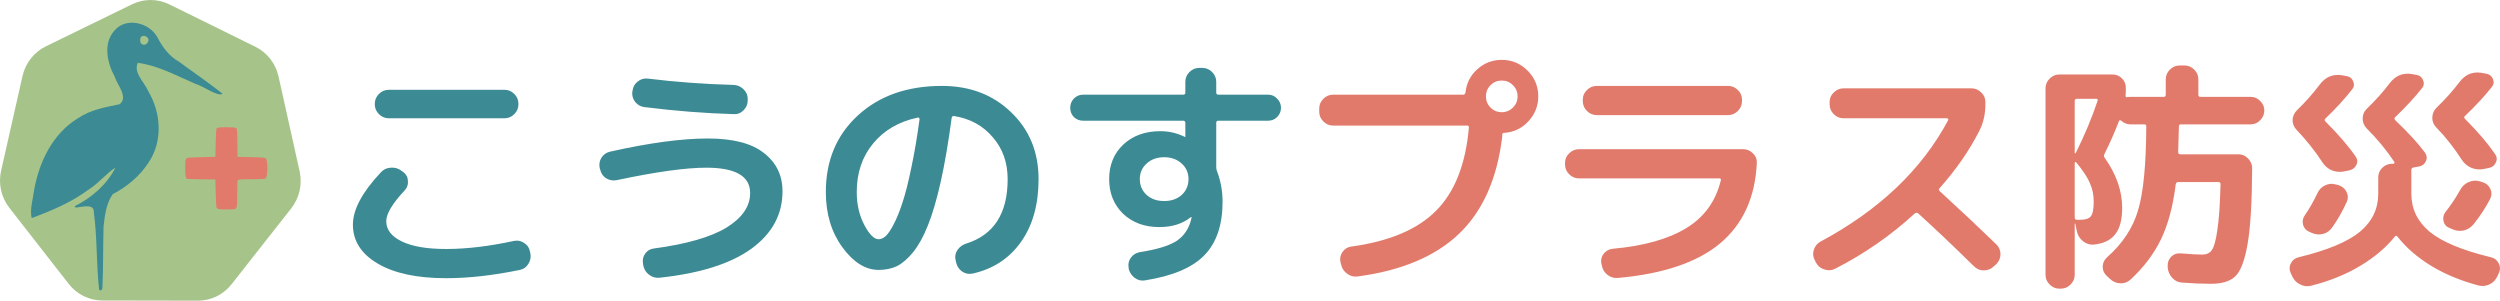
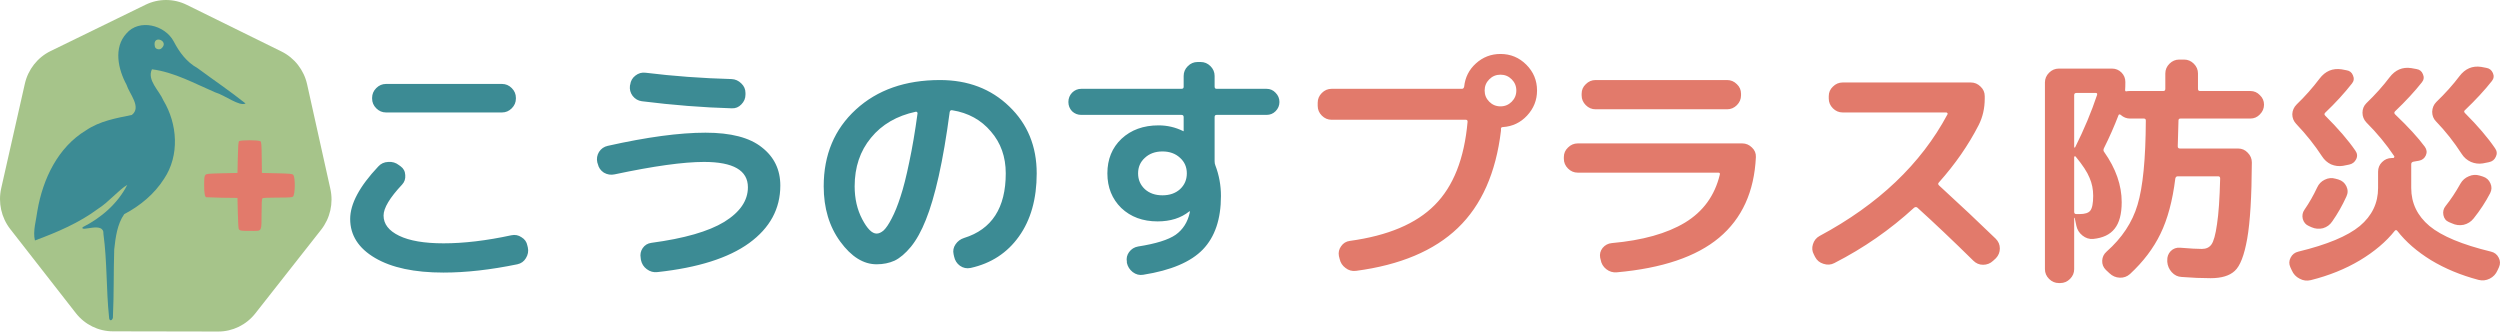
- <svg xmlns="http://www.w3.org/2000/svg" version="1.1" id="svg1" width="1699.108" height="204.359" viewBox="0 0 1699.108 204.359">
+ <svg xmlns="http://www.w3.org/2000/svg" version="1.1" id="svg1" width="1541.025" height="204.359" viewBox="0 0 1541.025 204.359">
  <defs id="defs1">
    <rect x="274.578" y="1738.155" width="1735.636" height="302.288" id="rect3746" />
    <rect x="641.249" y="1781.248" width="689.343" height="206.625" id="rect3745" />
    <rect x="236.792" y="1647.469" width="1113.427" height="347.631" id="rect3744" />
    <rect x="166.258" y="1692.812" width="1869.146" height="261.983" id="rect3743" />
    <rect x="-418.165" y="1718.002" width="665.033" height="272.059" id="rect3742" />
  </defs>
  <path id="path3741" style="fill:#a6c48a;fill-opacity:1" transform="matrix(0.08832203,0,0,0.0899043,82.63157,86.8954)" d="M -406.525,1180.008 -863.708,604.523 a 331.153,331.153 77.25 0 1 -63.423,-280.278 l 164.883,-716.25 a 331.153,331.153 128.678 0 1 179.587,-224.336 L 80.129,-934.005 a 331.153,331.153 0.107 0 1 287.363,0.535 l 661.602,320.13 a 331.153,331.153 51.535 0 1 178.75,225.003 l 162.214,716.859 a 331.153,331.153 102.964 0 1 -64.466,280.04 L 846.269,1182.341 a 331.153,331.153 154.392 0 1 -259.138,124.2 l -734.982,-1.369 a 331.153,331.153 25.821 0 1 -258.673,-125.165 z" />
  <g id="g1" transform="translate(-124.1837,-918.0567)">
    <path style="fill:#3c8b94;fill-opacity:1;stroke-width:0.284" d="m 191.399,1113.478 c -1.778,-17 -1.147,-34.217 -3.458,-51.171 0.549,-8.169 -14.395,-0.857 -12.853,-4.174 11.411,-5.728 21.752,-14.65 27.546,-26.138 -5.293,3.124 -11.576,10.745 -17.948,14.723 -11.739,8.748 -25.333,14.508 -38.972,19.569 -1.408,-5.759 0.813,-12.522 1.563,-18.554 3.359,-19.369 12.582,-38.886 29.95,-49.347 8.386,-5.716 18.509,-7.496 28.219,-9.477 6.188,-4.801 -1.575,-13.082 -3.271,-18.623 -5.154,-9.471 -8.155,-22.765 -0.096,-31.571 7.943,-9.324 23.808,-5.251 29.184,4.859 3.462,6.685 7.971,12.772 14.692,16.491 9.847,7.278 20.033,14.149 29.602,21.774 -3.774,2.028 -12.962,-5.23 -18.619,-6.816 -12.723,-5.428 -25.249,-12.469 -39.092,-14.254 -3.215,6.684 4.541,13.115 7.031,19.146 8.743,14.498 10.117,33.978 0.414,48.38 -5.944,9.368 -14.777,16.659 -24.533,21.769 -4.323,6.144 -5.347,14.314 -6.165,21.699 -0.448,13.741 -0.142,27.54 -0.788,41.241 0.289,2.473 -2.422,3.824 -2.405,0.473 z m 32.067,-165.393 c 5.784,-4.664 -5.479,-9.216 -3.849,-1.494 0.229,1.721 2.513,2.315 3.849,1.494 z" id="path3739" />
    <path style="color:#000000;font-style:normal;font-variant:normal;font-weight:normal;font-stretch:normal;font-size:medium;line-height:normal;font-family:sans-serif;font-variant-ligatures:normal;font-variant-position:normal;font-variant-caps:normal;font-variant-numeric:normal;font-variant-alternates:normal;font-variant-east-asian:normal;font-feature-settings:normal;font-variation-settings:normal;text-indent:0;text-align:start;text-decoration-line:none;text-decoration-style:solid;text-decoration-color:#000000;letter-spacing:normal;word-spacing:normal;text-transform:none;writing-mode:lr-tb;direction:ltr;text-orientation:mixed;dominant-baseline:auto;baseline-shift:baseline;text-anchor:start;white-space:normal;shape-padding:0;shape-margin:0;inline-size:0;clip-rule:nonzero;display:inline;overflow:visible;visibility:visible;isolation:auto;mix-blend-mode:normal;color-interpolation:sRGB;color-interpolation-filters:linearRGB;solid-color:#000000;solid-opacity:1;vector-effect:none;fill:#e27a6b;fill-opacity:1;fill-rule:nonzero;stroke:none;stroke-width:0.168;stroke-linecap:butt;stroke-linejoin:miter;stroke-miterlimit:4;stroke-dasharray:none;stroke-dashoffset:0;stroke-opacity:1;-inkscape-stroke:none;color-rendering:auto;image-rendering:auto;shape-rendering:auto;text-rendering:auto;enable-background:accumulate;stop-color:#000000" d="m 272.602,1060.159 c -0.492,-0.106 -1.057,-0.532 -1.254,-0.946 -0.197,-0.414 -0.453,-4.892 -0.569,-9.951 l -0.211,-9.199 -9.493,-0.115 -9.724,-0.307 c -0.806,-0.025 -1.375,-2.576 -1.332,-7.464 0.042,-4.722 0.162,-5.676 0.795,-6.325 0.659,-0.675 1.856,-0.789 10.249,-0.978 l 9.503,-0.214 0.209,-9.499 c 0.154,-6.994 0.353,-9.646 0.754,-10.055 0.791,-0.806 12.236,-0.785 13.189,0.025 0.588,0.499 0.699,1.903 0.796,10.055 l 0.112,9.474 9.294,0.214 c 7.968,0.183 9.395,0.317 9.997,0.933 1.363,1.396 1.276,11.986 -0.111,13.404 -0.513,0.525 -2.192,0.638 -9.505,0.638 -6.35,0 -9.024,0.146 -9.383,0.513 -0.358,0.366 -0.502,3.062 -0.502,9.413 0,10.915 0.148,10.608 -5.125,10.617 -1.898,0 -3.902,-0.107 -4.362,-0.015 -1.107,-0.012 -2.23,-0.047 -3.331,-0.218 z" id="path3740-5" />
    <text xml:space="preserve" id="text3742" style="text-align:start;writing-mode:lr-tb;direction:ltr;white-space:pre;shape-inside:url(#rect3742);display:inline;fill:#88b763;fill-opacity:1" />
    <text xml:space="preserve" id="text3743" style="text-align:start;writing-mode:lr-tb;direction:ltr;white-space:pre;shape-inside:url(#rect3743);display:inline;fill:#88b763;fill-opacity:1" />
    <text xml:space="preserve" id="text3744" style="text-align:start;writing-mode:lr-tb;direction:ltr;white-space:pre;shape-inside:url(#rect3744);display:inline;fill:#88b763;fill-opacity:1" />
    <text xml:space="preserve" id="text3745" style="text-align:start;writing-mode:lr-tb;direction:ltr;white-space:pre;shape-inside:url(#rect3745);display:inline;fill:#88b763;fill-opacity:1" />
-     <g id="text3746" style="font-weight:bold;font-size:160px;font-family:'Rounded Mplus 1c Bold';-inkscape-font-specification:'Rounded Mplus 1c Bold, Bold';white-space:pre;fill:#d94c48" transform="matrix(1.033906,0,0,1.033906,60.2963,-860.6766)" aria-label="こうのすプラス防災">
+     <g id="text3746" style="font-weight:bold;font-size:160px;font-family:'Rounded Mplus 1c Bold';-inkscape-font-specification:'Rounded Mplus 1c Bold, Bold';white-space:pre;fill:#d94c48" transform="matrix(0.9389055,0,0,0.9389055,64.20531,-700.921)" aria-label="こうのすプラス防災">
      <path style="fill:#3c8b94" d="m 317.298,1779.434 h 76.16 q 3.68,0 6.4,2.72 2.72,2.72 2.72,6.4 v 0.48 q 0,3.68 -2.72,6.4 -2.72,2.72 -6.4,2.72 h -76.16 q -3.68,0 -6.4,-2.72 -2.72,-2.72 -2.72,-6.4 v -0.48 q 0,-3.68 2.72,-6.4 2.72,-2.72 6.4,-2.72 z m 37.76,123.84 q -28.64,0 -44.96,-9.6 -16.32,-9.6 -16.32,-25.6 0,-14.88 18.4,-34.4 2.56,-2.88 6.56,-3.04 4,-0.32 7.04,2.08 l 1.12,0.8 q 2.88,2.08 3.04,5.76 0.32,3.68 -2.08,6.24 -12.16,12.96 -12.16,20.32 0,8.32 10.24,13.28 10.24,4.96 29.12,4.96 20,0 44.48,-5.28 3.68,-0.8 6.72,1.28 3.2,1.92 3.84,5.44 l 0.32,1.28 q 0.8,3.68 -1.28,7.04 -1.92,3.2 -5.6,4 -26.4,5.44 -48.48,5.44 z m 101.28,-71.36 -0.32,-0.96 q -0.8,-3.68 1.12,-6.88 2.08,-3.2 5.76,-4 38.56,-8.64 64.16,-8.64 24.96,0 36.96,9.6 12.16,9.44 12.16,25.12 0,22.88 -20.48,37.76 -20.32,14.72 -60.16,19.04 -3.84,0.48 -7.04,-1.92 -3.04,-2.24 -3.84,-6.08 l -0.16,-1.28 q -0.64,-3.52 1.28,-6.4 2.08,-3.04 5.76,-3.52 32.32,-4.32 47.84,-13.76 15.52,-9.6 15.52,-22.72 0,-16.64 -28.8,-16.64 -20.32,0 -58.72,8.16 -3.68,0.8 -7.04,-1.12 -3.2,-2.08 -4,-5.76 z m 31.36,-59.84 q 27.36,3.36 56.48,4.16 3.68,0.16 6.4,2.88 2.72,2.56 2.72,6.24 v 1.12 q 0,3.68 -2.72,6.4 -2.56,2.72 -6.24,2.56 -28.32,-0.8 -59.04,-4.64 -3.68,-0.48 -6.08,-3.52 -2.24,-3.04 -1.76,-6.72 l 0.16,-0.64 q 0.48,-3.68 3.36,-5.92 3.04,-2.4 6.72,-1.92 z m 177.44,25.6 q -18.72,4 -29.44,17.12 -10.72,12.96 -10.72,31.84 0,12.16 4.96,21.6 4.96,9.44 9.44,9.44 2.24,0 4.64,-2.08 2.4,-2.24 5.28,-7.84 3.04,-5.76 5.76,-14.24 2.88,-8.64 5.76,-22.72 3.04,-14.24 5.44,-32 0.16,-0.48 -0.32,-0.8 -0.32,-0.48 -0.8,-0.32 z m -25.76,100.16 q -12.96,0 -23.84,-14.88 -10.88,-14.88 -10.88,-36.32 0,-31.04 21.12,-50.4 21.12,-19.36 55.2,-19.36 27.52,0 45.44,17.28 18.08,17.28 18.08,44 0,25.12 -11.68,41.44 -11.52,16.16 -31.68,20.64 -3.84,0.8 -7.04,-1.44 -3.04,-2.24 -3.84,-6.08 l -0.32,-1.44 q -0.8,-3.52 1.28,-6.56 2.08,-3.04 5.6,-4.16 27.36,-8.48 27.36,-42.4 0,-16.32 -9.76,-27.52 -9.6,-11.36 -25.28,-13.92 -1.44,-0.32 -1.76,1.12 -3.2,24.16 -7.2,42.08 -4,17.76 -8.48,28.8 -4.32,10.88 -9.76,17.6 -5.44,6.56 -10.72,9.12 -5.28,2.4 -11.84,2.4 z m 199.2,-49.28 q 4.48,-4.16 4.48,-10.4 0,-6.24 -4.48,-10.24 -4.48,-4.16 -11.52,-4.16 -7.04,0 -11.52,4.16 -4.48,4 -4.48,10.24 0,6.24 4.48,10.4 4.48,4 11.52,4 7.04,0 11.52,-4 z m -64.8,-48.8 q -3.52,0 -6.08,-2.4 -2.4,-2.56 -2.4,-6.08 0,-3.52 2.4,-6.08 2.56,-2.56 6.08,-2.56 h 65.76 q 1.44,0 1.44,-1.28 v -7.2 q 0,-3.68 2.72,-6.4 2.72,-2.72 6.4,-2.72 h 2.08 q 3.68,0 6.4,2.72 2.72,2.72 2.72,6.4 v 7.04 q 0,1.44 1.28,1.44 h 32.8 q 3.52,0 5.92,2.56 2.56,2.56 2.56,6.08 0,3.52 -2.56,6.08 -2.4,2.4 -5.92,2.4 h -32.8 q -1.28,0 -1.28,1.44 v 28.96 q 0,1.6 0.48,2.72 3.68,9.6 3.68,20.16 0,22.72 -11.84,35.04 -11.84,12.32 -39.2,16.64 -3.68,0.64 -6.88,-1.76 -3.04,-2.4 -3.84,-6.08 v -0.64 q -0.64,-3.52 1.44,-6.4 2.24,-3.04 5.92,-3.68 17.44,-2.72 24.64,-7.68 7.2,-5.12 9.28,-14.56 0,-0.16 0,-0.32 0.16,-0.16 0.16,-0.32 v -0.16 h -0.48 q -8.16,6.56 -20.8,6.56 -14.56,0 -23.84,-8.8 -9.12,-8.96 -9.12,-22.72 0,-13.92 9.28,-22.72 9.44,-8.8 24.32,-8.8 8.48,0 16,3.68 0.16,0 0.16,0.16 0,0 0.16,0 0.16,0 0.16,-0.16 v -9.12 q 0,-1.44 -1.44,-1.44 z" id="path2" />
      <path style="fill:#e27a6b" d="m 1041.618,1791.114 q 3.04,3.04 7.36,3.04 4.32,0 7.36,-3.04 3.04,-3.04 3.04,-7.36 0,-4.32 -3.04,-7.36 -3.04,-3.04 -7.36,-3.04 -4.32,0 -7.36,3.04 -3.04,3.04 -3.04,7.36 0,4.32 3.04,7.36 z m 7.36,-31.36 q 9.92,0 16.96,7.04 7.04,7.04 7.04,16.96 0,9.44 -6.56,16.48 -6.4,6.88 -15.84,7.52 -1.28,0 -1.28,1.12 v 1.28 q -4.96,41.44 -28.32,63.84 -23.36,22.4 -66.88,28.16 -3.84,0.48 -6.88,-1.92 -3.04,-2.24 -3.84,-5.92 l -0.48,-1.92 q -0.64,-3.52 1.44,-6.4 2.08,-3.04 5.76,-3.52 37.44,-5.12 55.68,-23.52 18.4,-18.4 21.6,-54.72 0,-1.28 -1.12,-1.28 h -88.16 q -3.68,0 -6.4,-2.72 -2.72,-2.72 -2.72,-6.4 v -2.08 q 0,-3.68 2.72,-6.4 2.72,-2.72 6.4,-2.72 h 85.6 q 1.12,0 1.44,-1.44 0.96,-9.12 7.68,-15.2 6.88,-6.24 16.16,-6.24 z m 50.72,77.92 q -3.68,0 -6.4,-2.72 -2.72,-2.72 -2.72,-6.4 v -1.12 q 0,-3.68 2.72,-6.24 2.72,-2.72 6.4,-2.72 h 108 q 3.68,0 6.4,2.72 2.72,2.56 2.56,6.24 -1.6,34.08 -24.16,52.96 -22.4,18.72 -67.2,22.72 -3.84,0.32 -6.88,-2.08 -3.04,-2.4 -3.68,-6.24 l -0.32,-1.28 q -0.64,-3.52 1.6,-6.4 2.4,-2.88 6.08,-3.2 30.24,-2.72 48,-13.44 17.92,-10.88 22.88,-31.52 0.32,-1.28 -0.96,-1.28 z m 11.68,-60.8 h 86.4 q 3.68,0 6.4,2.72 2.72,2.56 2.72,6.24 v 1.12 q 0,3.68 -2.72,6.4 -2.72,2.72 -6.4,2.72 h -86.4 q -3.68,0 -6.4,-2.72 -2.72,-2.72 -2.72,-6.4 v -1.12 q 0,-3.68 2.72,-6.24 2.72,-2.72 6.4,-2.72 z m 144.16,116.16 -0.8,-1.6 q -1.76,-3.2 -0.64,-6.72 1.12,-3.68 4.32,-5.44 57.92,-31.04 84,-79.84 0.32,-0.32 0,-0.8 -0.32,-0.48 -0.8,-0.48 h -68 q -3.68,0 -6.4,-2.72 -2.72,-2.72 -2.72,-6.4 v -1.6 q 0,-3.68 2.72,-6.24 2.72,-2.72 6.4,-2.72 h 84.16 q 3.68,0 6.4,2.72 2.72,2.56 2.72,6.24 v 1.6 q 0,9.6 -4,17.44 -10.08,19.68 -26.08,37.6 -0.96,0.96 0,1.92 20.96,19.2 37.28,35.04 2.72,2.72 2.72,6.4 0,3.68 -2.56,6.4 l -1.92,1.76 q -2.72,2.56 -6.56,2.56 -3.68,0 -6.4,-2.72 -20.16,-19.84 -36.8,-34.88 -0.96,-0.64 -2.08,0.16 -23.52,21.6 -52.32,36.32 -3.36,1.76 -7.2,0.48 -3.68,-1.12 -5.44,-4.48 z m 160,17.12 q -3.68,0 -6.4,-2.72 -2.72,-2.72 -2.72,-6.4 v -122.56 q 0,-3.68 2.72,-6.4 2.72,-2.72 6.4,-2.72 h 34.88 q 3.68,0 6.24,2.56 2.56,2.56 2.56,6.24 0,3.52 -0.16,5.28 0,1.12 1.12,0.8 0.64,-0.16 2.08,-0.16 h 21.92 q 1.28,0 1.28,-1.44 v -10.08 q 0,-3.68 2.72,-6.4 2.72,-2.72 6.4,-2.72 h 3.2 q 3.68,0 6.4,2.72 2.72,2.72 2.72,6.4 v 10.08 q 0,1.44 1.28,1.44 h 33.12 q 3.68,0 6.24,2.72 2.72,2.56 2.72,6.24 0,3.68 -2.72,6.4 -2.56,2.72 -6.24,2.72 h -45.92 q -1.28,0 -1.28,1.28 0,1.12 -0.48,16.96 0,1.44 1.44,1.44 h 38.24 q 3.68,0 6.24,2.72 2.72,2.72 2.72,6.4 -0.16,33.76 -3.04,50.08 -2.88,16.32 -8.16,21.12 -5.12,4.8 -15.84,4.8 -8.96,0 -19.04,-0.8 -3.84,-0.16 -6.56,-3.2 -2.56,-2.88 -2.88,-6.72 v -0.96 q -0.16,-3.52 2.24,-6.08 2.56,-2.56 6.24,-2.24 9.6,0.8 14.24,0.8 4.16,0 6.24,-2.88 2.24,-3.04 3.68,-13.28 1.6,-10.24 2.08,-30.08 0,-1.44 -1.28,-1.44 h -26.56 q -1.28,0 -1.6,1.44 -2.72,21.92 -9.76,36.32 -6.88,14.24 -20,26.4 -2.88,2.56 -6.72,2.4 -3.84,-0.16 -6.72,-2.88 l -2.4,-2.24 q -2.56,-2.56 -2.4,-6.08 0.16,-3.52 2.88,-5.92 15.2,-13.44 20.32,-30.72 5.28,-17.44 5.44,-55.36 0,-1.28 -1.28,-1.28 h -9.12 q -3.36,0 -6.08,-2.4 -0.32,-0.32 -0.8,-0.32 -0.48,0 -0.64,0.48 -4.16,10.88 -9.6,21.76 -0.64,1.44 0.16,2.4 11.52,16.32 11.52,32.96 0,11.68 -4.64,17.44 -4.48,5.76 -14.08,6.72 -3.84,0.32 -7.04,-2.24 -3.2,-2.56 -4,-6.4 l -1.12,-5.28 q -0.16,0 -0.32,0.16 v 33.6 q 0,3.68 -2.72,6.4 -2.72,2.72 -6.4,2.72 z m 10.08,-123.36 v 34.24 q 0,0.16 0.16,0.16 0.32,0 0.48,-0.16 8.8,-17.6 14.4,-34.4 0.32,-1.28 -0.8,-1.28 h -12.8 q -1.44,0 -1.44,1.44 z m 0,40.64 v 36 q 0,1.44 1.44,1.44 h 2.08 q 5.28,0 7.04,-2.24 1.92,-2.4 1.92,-9.76 0,-6.4 -2.4,-11.84 -2.24,-5.6 -9.12,-13.92 -0.32,-0.32 -0.64,-0.16 -0.32,0.16 -0.32,0.48 z m 184.64,-4.16 q 1.92,2.72 0.48,5.6 -1.44,2.88 -4.64,3.52 l -4,0.8 q -4,0.64 -7.84,-0.96 -3.68,-1.76 -5.92,-5.28 -7.2,-11.04 -16.96,-21.28 -2.56,-2.72 -2.56,-6.4 0.16,-3.68 2.88,-6.4 8.16,-7.84 15.04,-16.96 5.6,-7.36 14.4,-6.08 l 3.36,0.64 q 3.04,0.48 4.16,3.36 1.28,2.88 -0.64,5.28 -7.52,9.6 -17.6,19.2 -0.96,0.96 0,1.92 12.96,12.96 19.84,23.04 z m 91.68,-1.6 q 1.92,2.72 0.48,5.6 -1.28,2.88 -4.48,3.52 l -4,0.8 q -4,0.64 -7.84,-0.96 -3.84,-1.76 -6.08,-5.28 -7.52,-11.68 -16.8,-21.28 -2.56,-2.56 -2.56,-6.4 0.16,-3.84 2.72,-6.4 8.8,-8.48 15.2,-16.96 5.6,-7.36 14.24,-6.08 l 3.36,0.64 q 3.04,0.48 4.32,3.36 1.28,2.88 -0.64,5.28 -7.04,8.96 -17.76,19.2 -0.96,0.8 0.16,1.92 12.48,12.48 19.68,23.04 z m -133.44,80.16 -0.96,-2.08 q -1.44,-3.2 0.16,-6.24 1.6,-3.2 5.12,-4 28.32,-6.88 40.32,-16.8 12,-10.08 12,-24.96 v -10.72 q 0,-3.68 2.56,-6.24 2.72,-2.72 6.4,-2.72 h 0.96 q 0.48,0 0.64,-0.48 0.32,-0.48 0,-0.8 -7.68,-11.52 -18.24,-22.08 -2.56,-2.72 -2.56,-6.4 0,-3.68 2.56,-6.24 8.8,-8.48 15.2,-16.96 5.6,-7.36 14.24,-6.08 l 3.52,0.64 q 3.04,0.48 4.16,3.36 1.28,2.88 -0.64,5.28 -7.04,8.96 -17.76,19.2 -0.8,0.96 0.16,1.92 12.8,12.16 19.52,21.28 1.92,2.72 0.64,5.6 -1.28,2.88 -4.48,3.52 l -3.68,0.64 q -1.44,0.32 -1.44,1.6 v 15.68 q 0,14.88 12,24.96 12,9.92 40.32,16.8 3.52,0.8 5.12,4 1.6,3.04 0.16,6.24 l -0.96,2.08 q -1.6,3.68 -5.12,5.44 -3.52,1.76 -7.36,0.8 -17.44,-4.64 -31.2,-12.96 -13.76,-8.48 -22.08,-19.2 -0.8,-0.96 -1.6,-0.16 -8.64,10.88 -23.04,19.52 -14.24,8.48 -32.16,12.96 -3.84,0.96 -7.36,-0.96 -3.52,-1.76 -5.12,-5.44 z m 28.8,-60.16 1.76,0.48 q 3.68,1.12 5.28,4.48 1.6,3.36 0,6.72 -4,8.8 -9.28,16.32 -2.24,3.36 -6.08,4.48 -3.84,0.96 -7.52,-0.64 l -1.76,-0.8 q -3.04,-1.28 -4,-4.64 -0.8,-3.36 1.12,-6.08 4.64,-6.72 8.32,-14.56 1.6,-3.52 4.96,-5.12 3.52,-1.76 7.2,-0.64 z m 96.64,-1.44 q 3.52,1.12 4.96,4.48 1.44,3.2 -0.16,6.4 -4.48,8.64 -10.88,16.64 -2.56,3.2 -6.56,4.16 -4,0.8 -7.68,-0.96 l -1.92,-0.8 q -3.04,-1.28 -3.68,-4.64 -0.64,-3.36 1.44,-5.92 5.12,-6.4 9.76,-14.72 1.92,-3.36 5.44,-4.8 3.52,-1.6 7.2,-0.48 z" id="path3" />
    </g>
    <text xml:space="preserve" style="font-style:normal;font-variant:normal;font-weight:normal;font-stretch:normal;font-size:192px;font-family:'Lucida Console';-inkscape-font-specification:'Lucida Console, Normal';font-variant-ligatures:normal;font-variant-caps:normal;font-variant-numeric:normal;font-variant-east-asian:normal;text-align:start;writing-mode:lr-tb;direction:ltr;text-anchor:start;fill:#88b763;fill-opacity:1" x="2483.798" y="2050.519" id="text3747">
      <tspan id="tspan3747" x="2483.798" y="2050.519" />
    </text>
  </g>
</svg>
